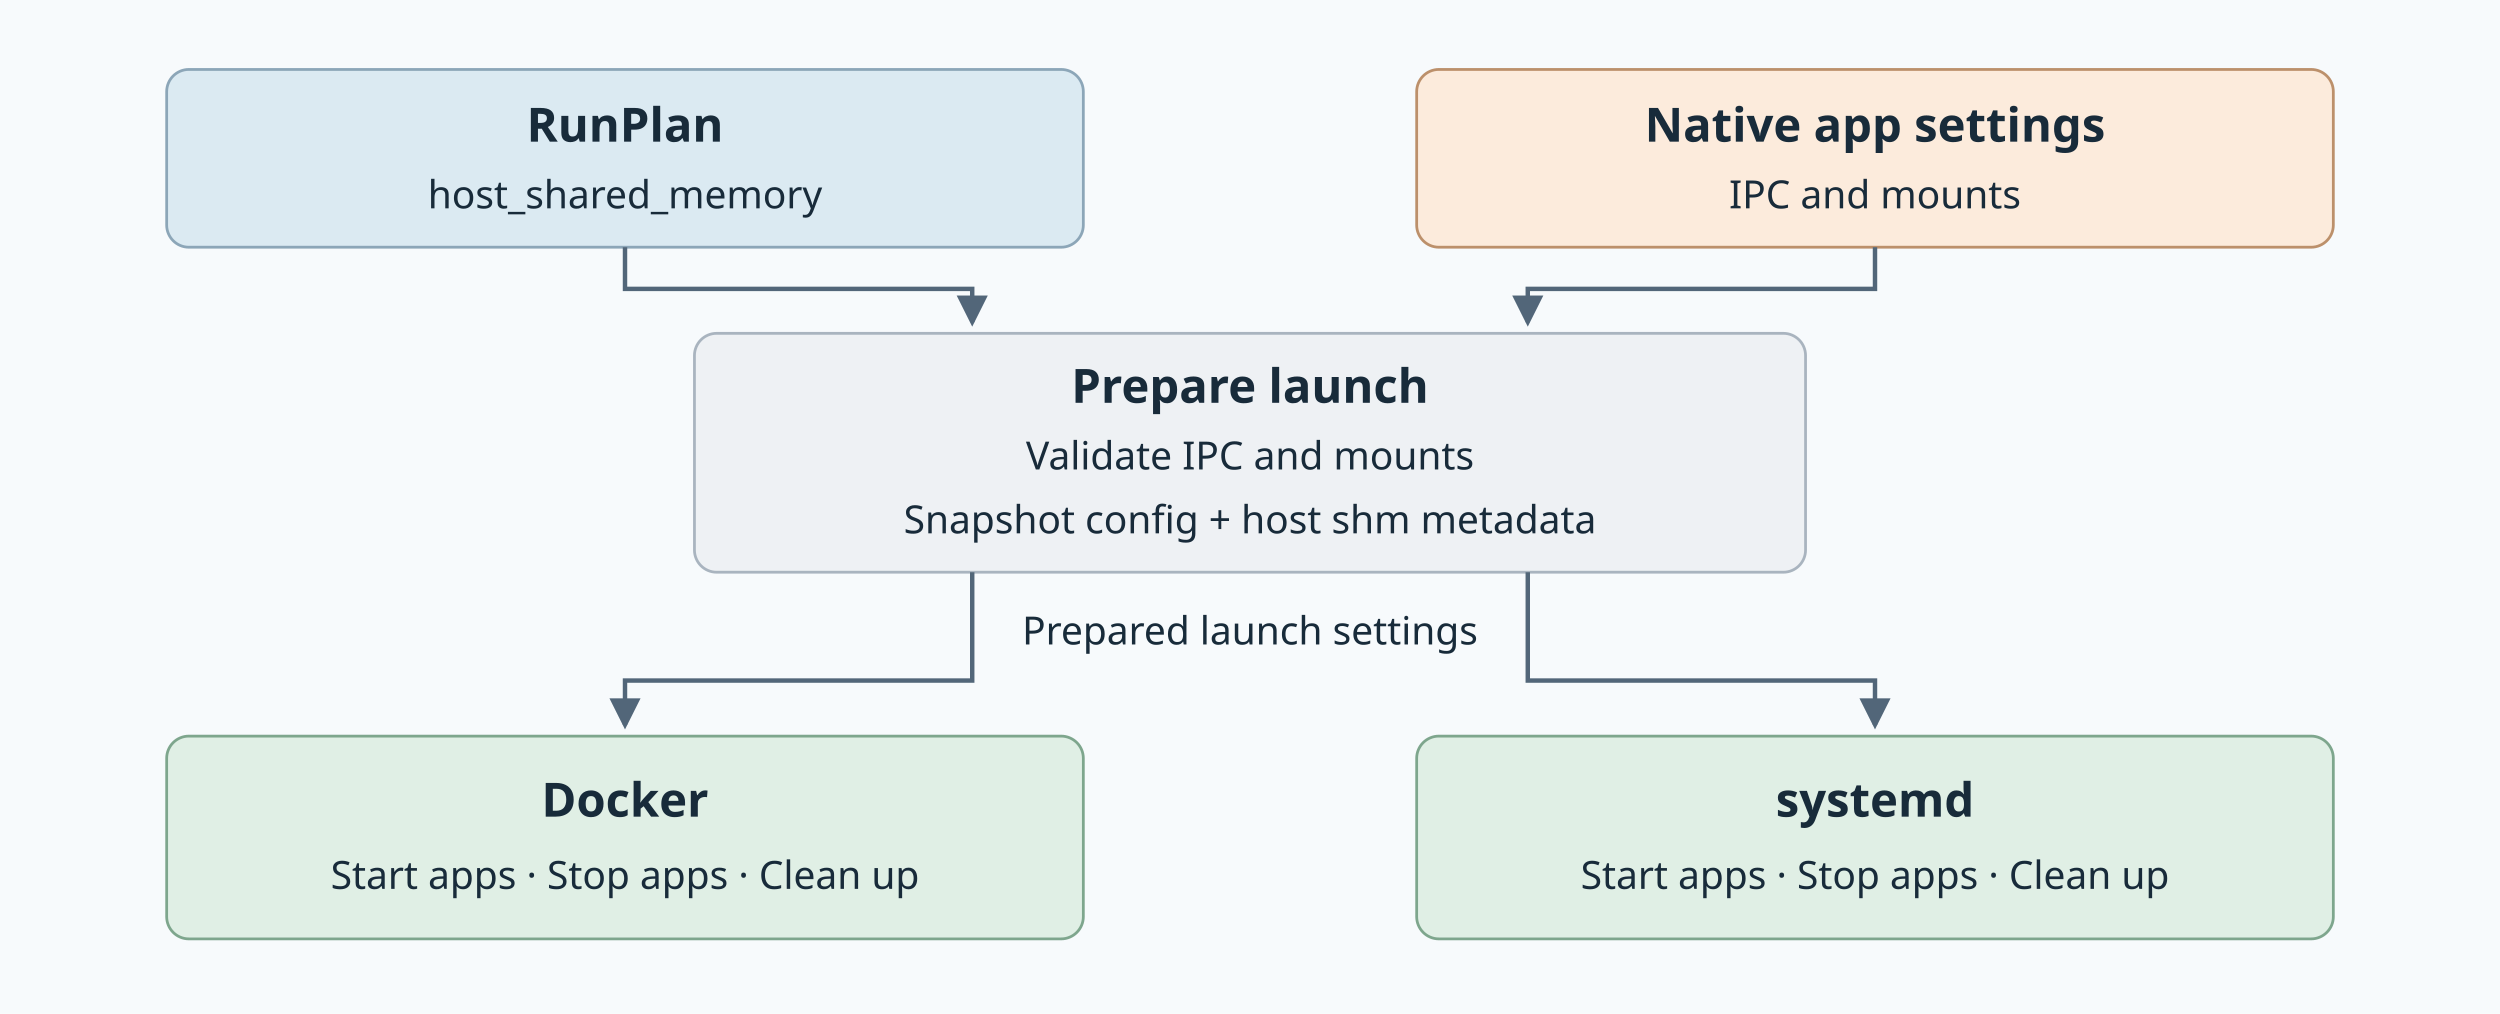
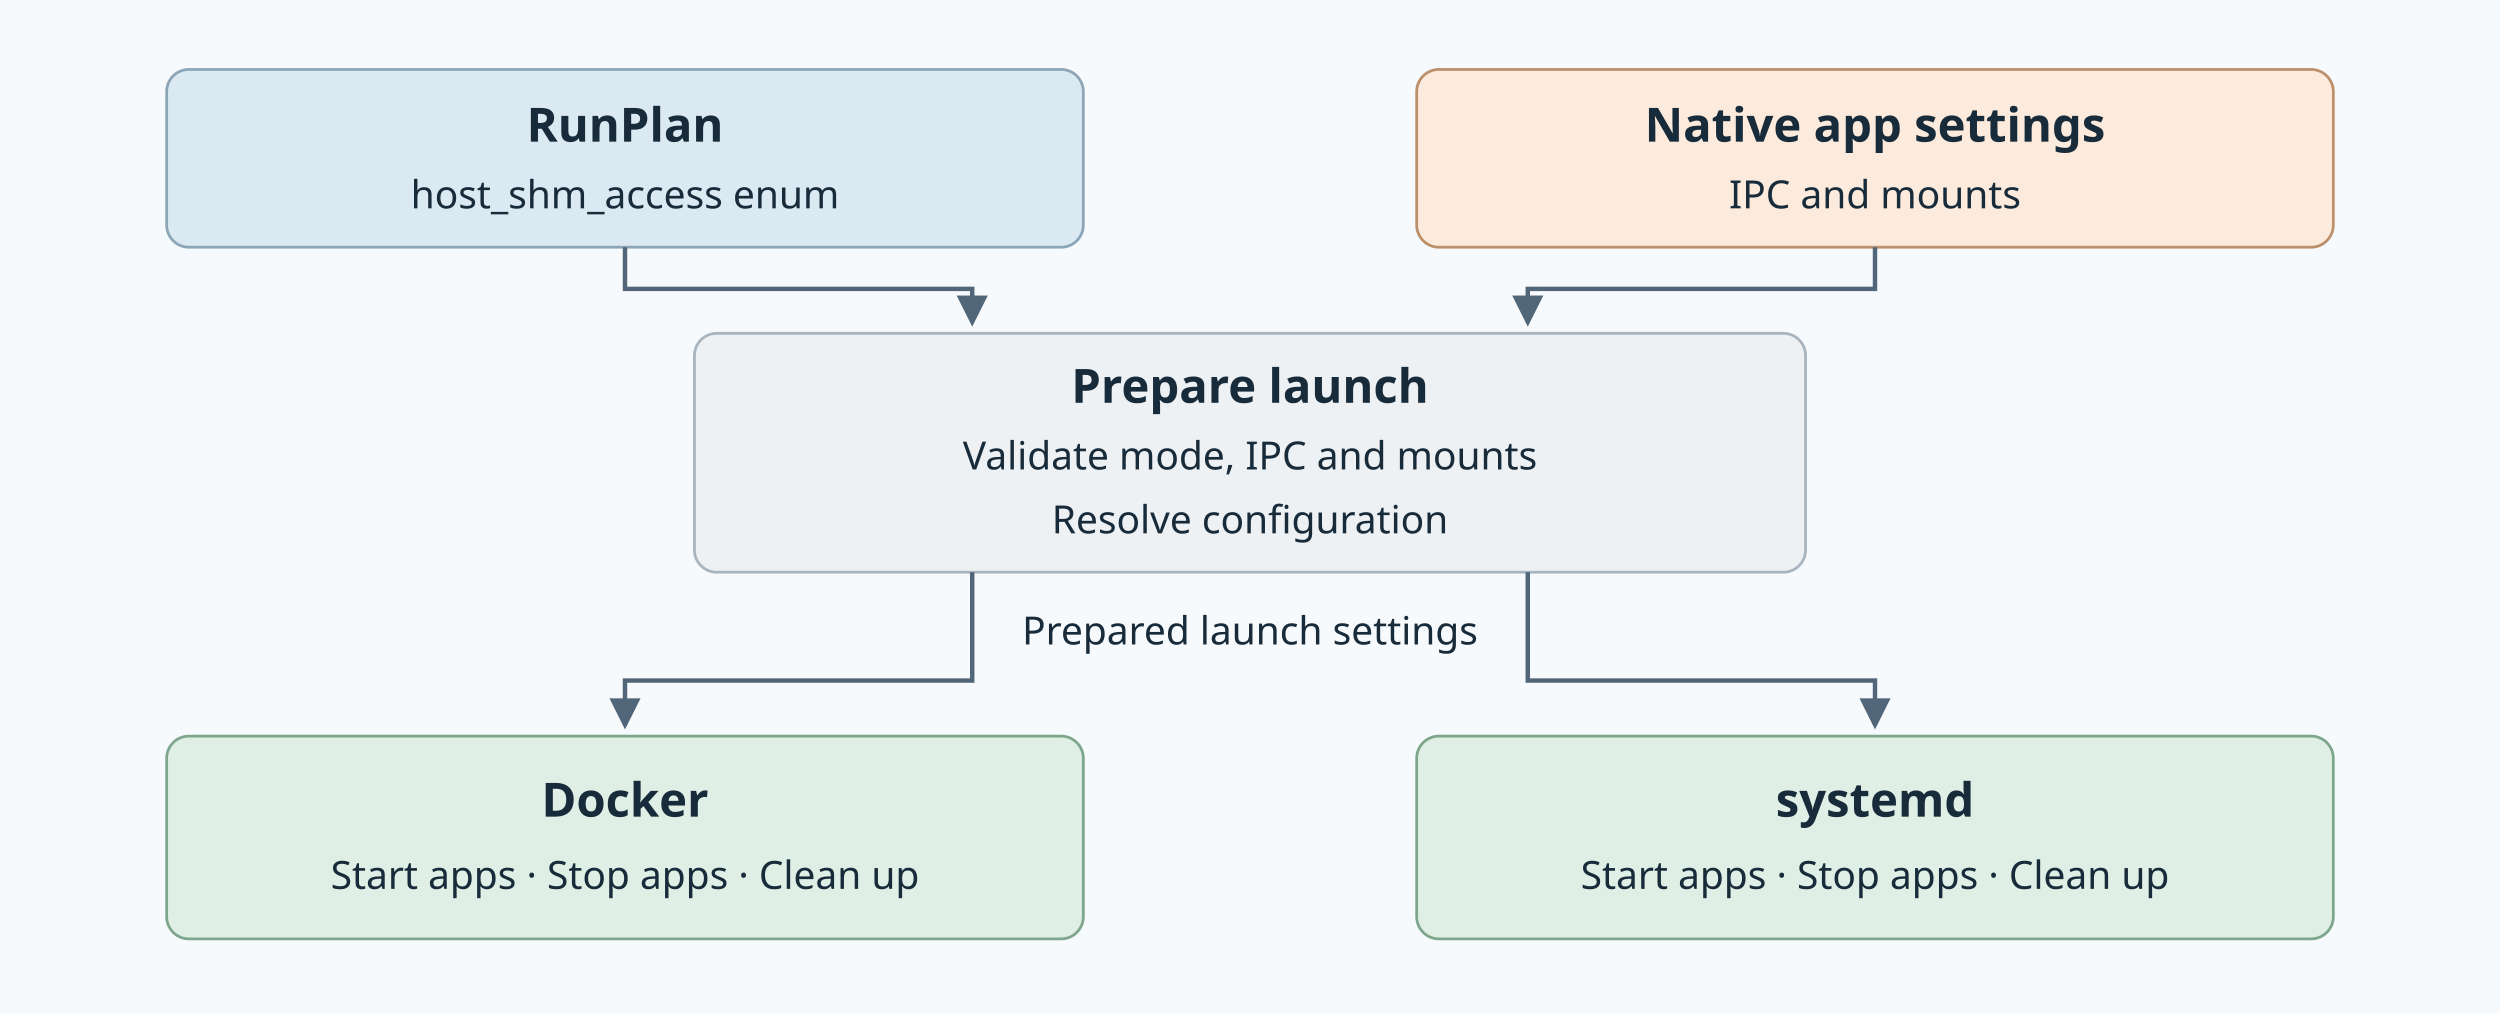
<svg xmlns="http://www.w3.org/2000/svg" width="900" height="365" viewBox="0 0 900 365" role="img" aria-labelledby="title desc">
  <defs>
    <marker id="arrow" markerWidth="7" markerHeight="7" refX="6" refY="3.5" orient="auto">
      <path d="M0 0L7 3.5L0 7" fill="#526679" />
    </marker>
  </defs>
  <rect width="900" height="365" fill="#f7fafc" />
  <g font-family="sans-serif" fill="#182b3a" text-anchor="middle">
    <rect x="60" y="25" width="330" height="64" rx="8" fill="#dbeaf2" stroke="#8ca6b8" />
    <text x="225" y="51" font-size="17" font-weight="600">RunPlan</text>
-     <text x="225" y="75" font-size="14">host_shared_memory</text>
+     <text x="225" y="75" font-size="14">host_shm_access enum</text>
    <rect x="510" y="25" width="330" height="64" rx="8" fill="#fcebdc" stroke="#bc906b" />
    <text x="675" y="51" font-size="17" font-weight="600">Native app settings</text>
    <text x="675" y="75" font-size="14">IPC and mounts</text>
    <rect x="250" y="120" width="400" height="86" rx="8" fill="#eef1f4" stroke="#a9b4bf" />
    <text x="450" y="145" font-size="17" font-weight="600">Prepare launch</text>
-     <text x="450" y="169" font-size="14">Validate IPC and mounts</text>
-     <text x="450" y="192" font-size="14">Snapshot config + host shm metadata</text>
+     <text x="450" y="169" font-size="14">Validate mode, IPC and mounts</text>
+     <text x="450" y="192" font-size="14">Resolve configuration</text>
    <text x="450" y="232" font-size="14">Prepared launch settings</text>
    <rect x="60" y="265" width="330" height="73" rx="8" fill="#e0efe5" stroke="#7ea68d" />
    <text x="225" y="294" font-size="17" font-weight="600">Docker</text>
    <text x="225" y="320" font-size="14">Start apps · Stop apps · Clean up</text>
    <rect x="510" y="265" width="330" height="73" rx="8" fill="#e0efe5" stroke="#7ea68d" />
    <text x="675" y="294" font-size="17" font-weight="600">systemd</text>
    <text x="675" y="320" font-size="14">Start apps · Stop apps · Clean up</text>
  </g>
  <g fill="none" stroke="#526679" stroke-width="1.6" marker-end="url(#arrow)">
    <path d="M225 89V104H350V116" />
    <path d="M675 89V104H550V116" />
    <path d="M350 206V245H225V261" />
    <path d="M550 206V245H675V261" />
  </g>
</svg>
